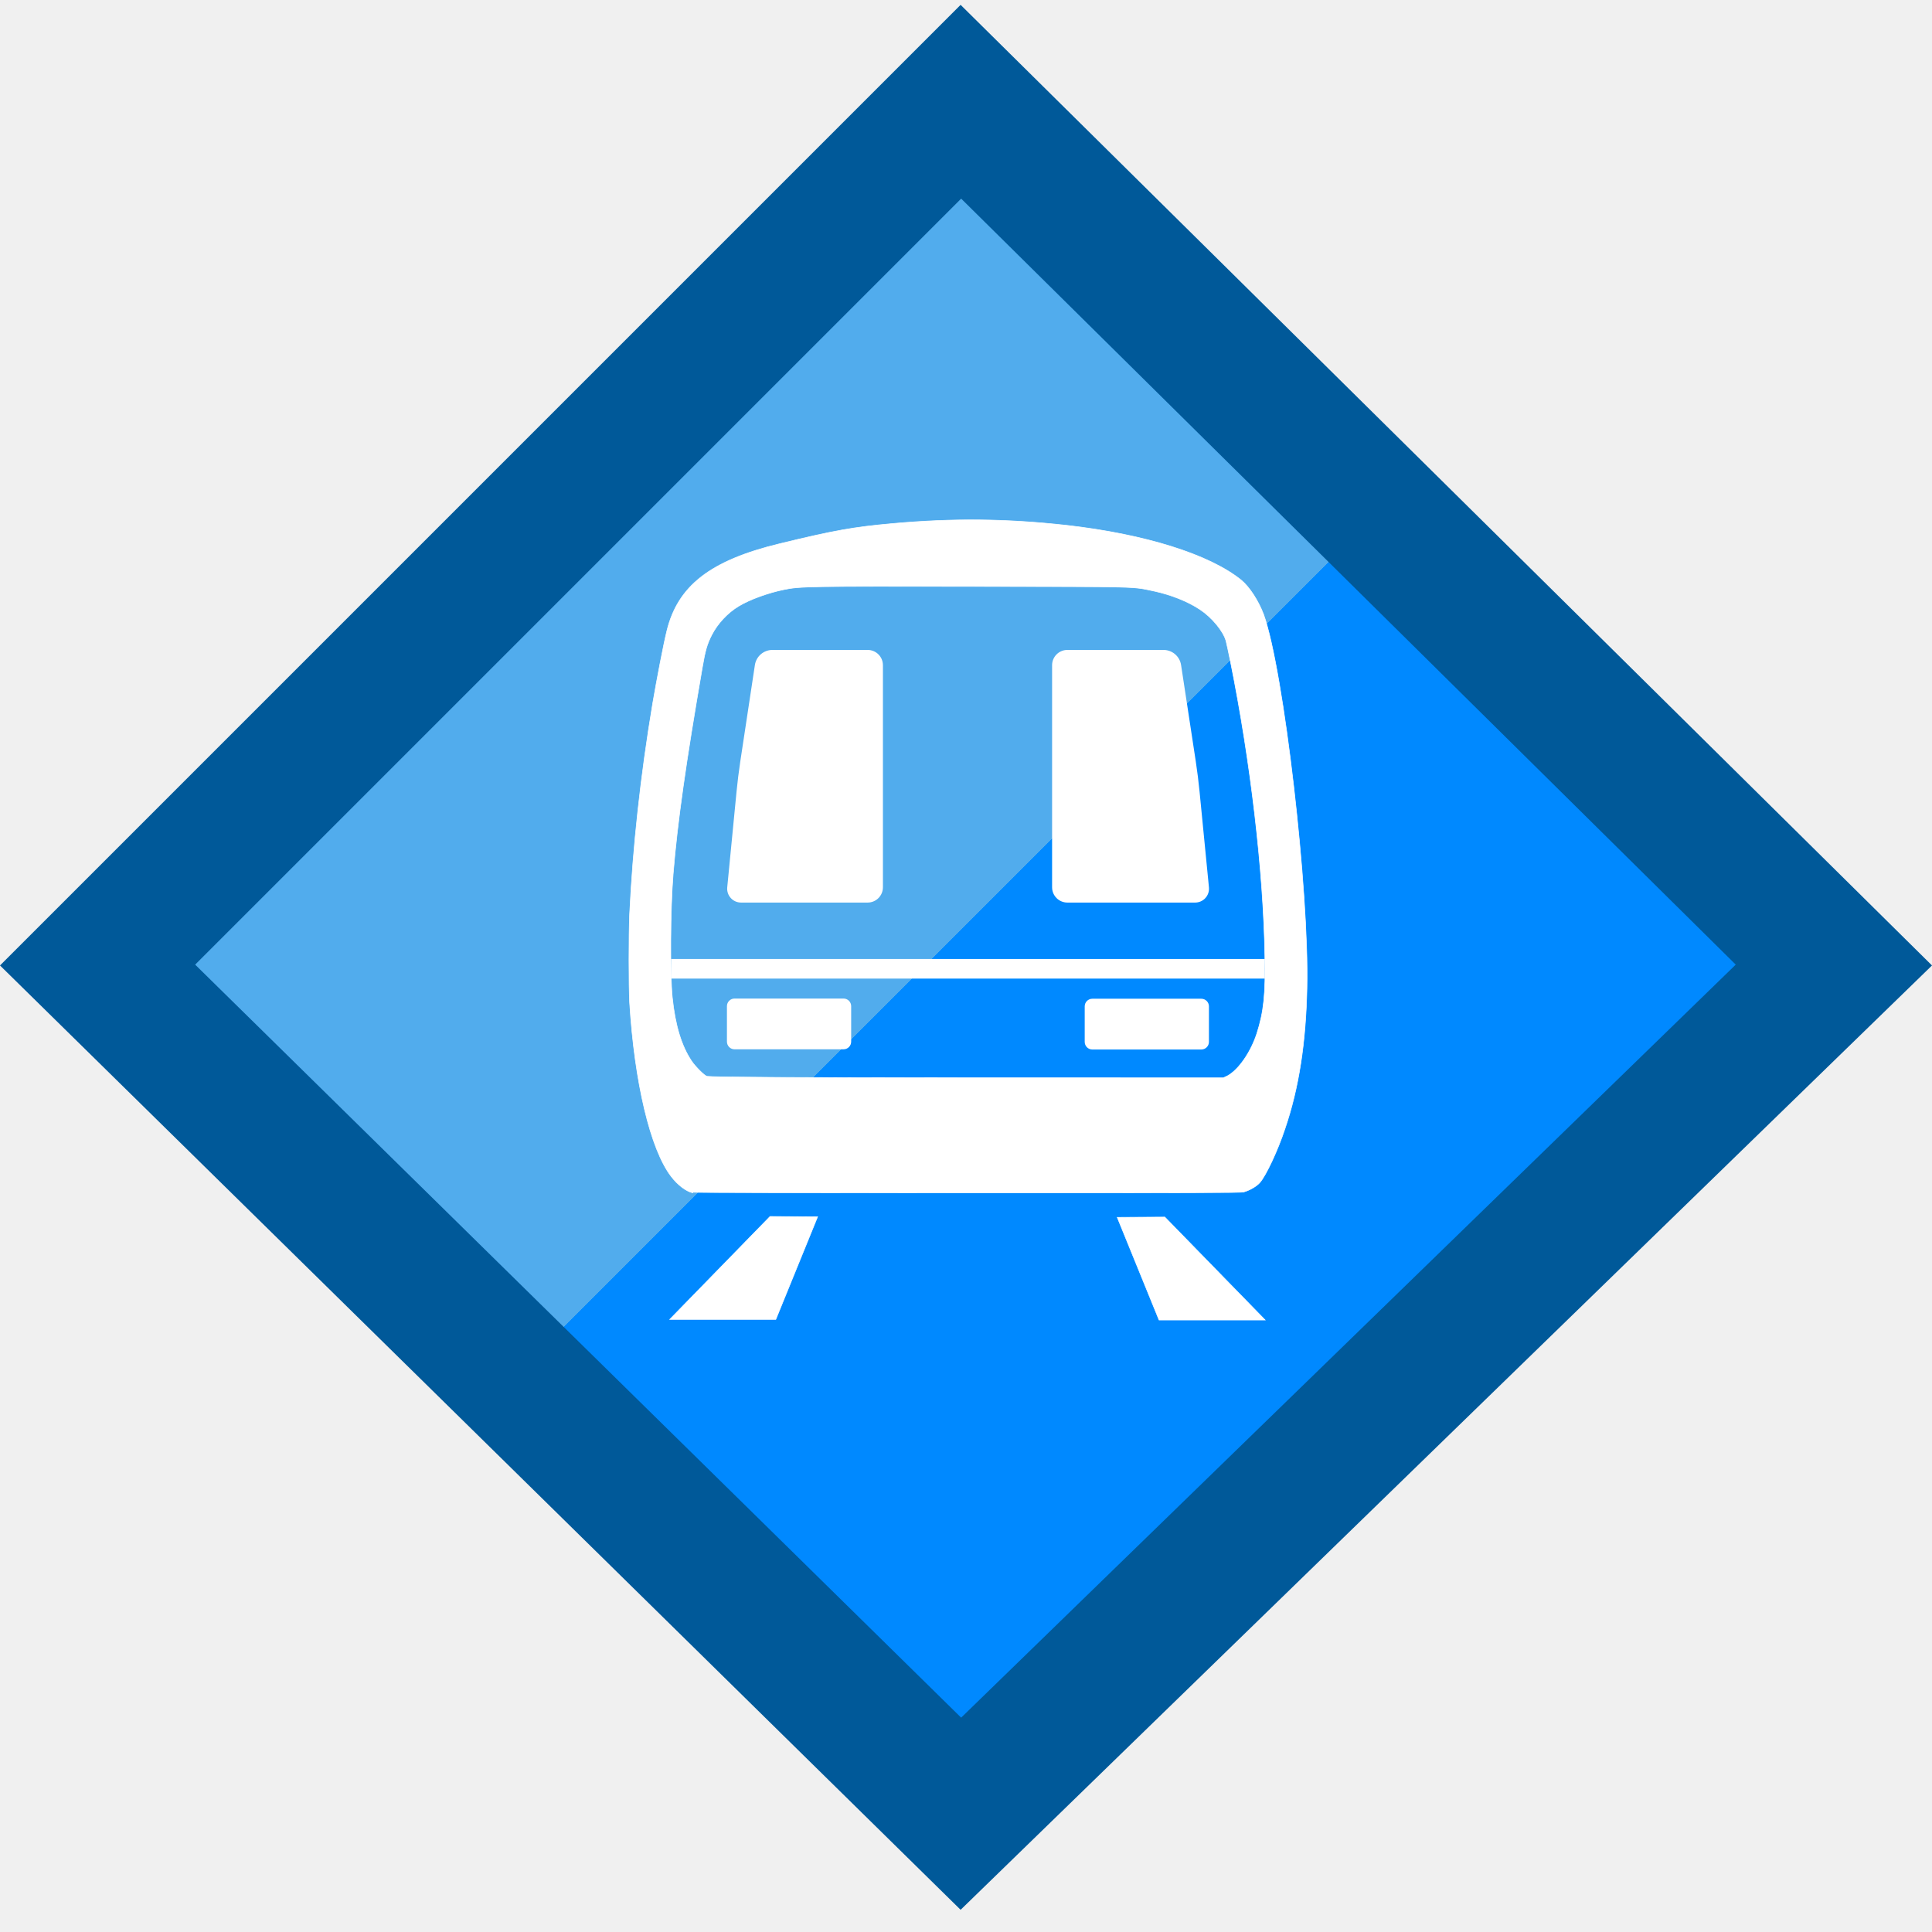
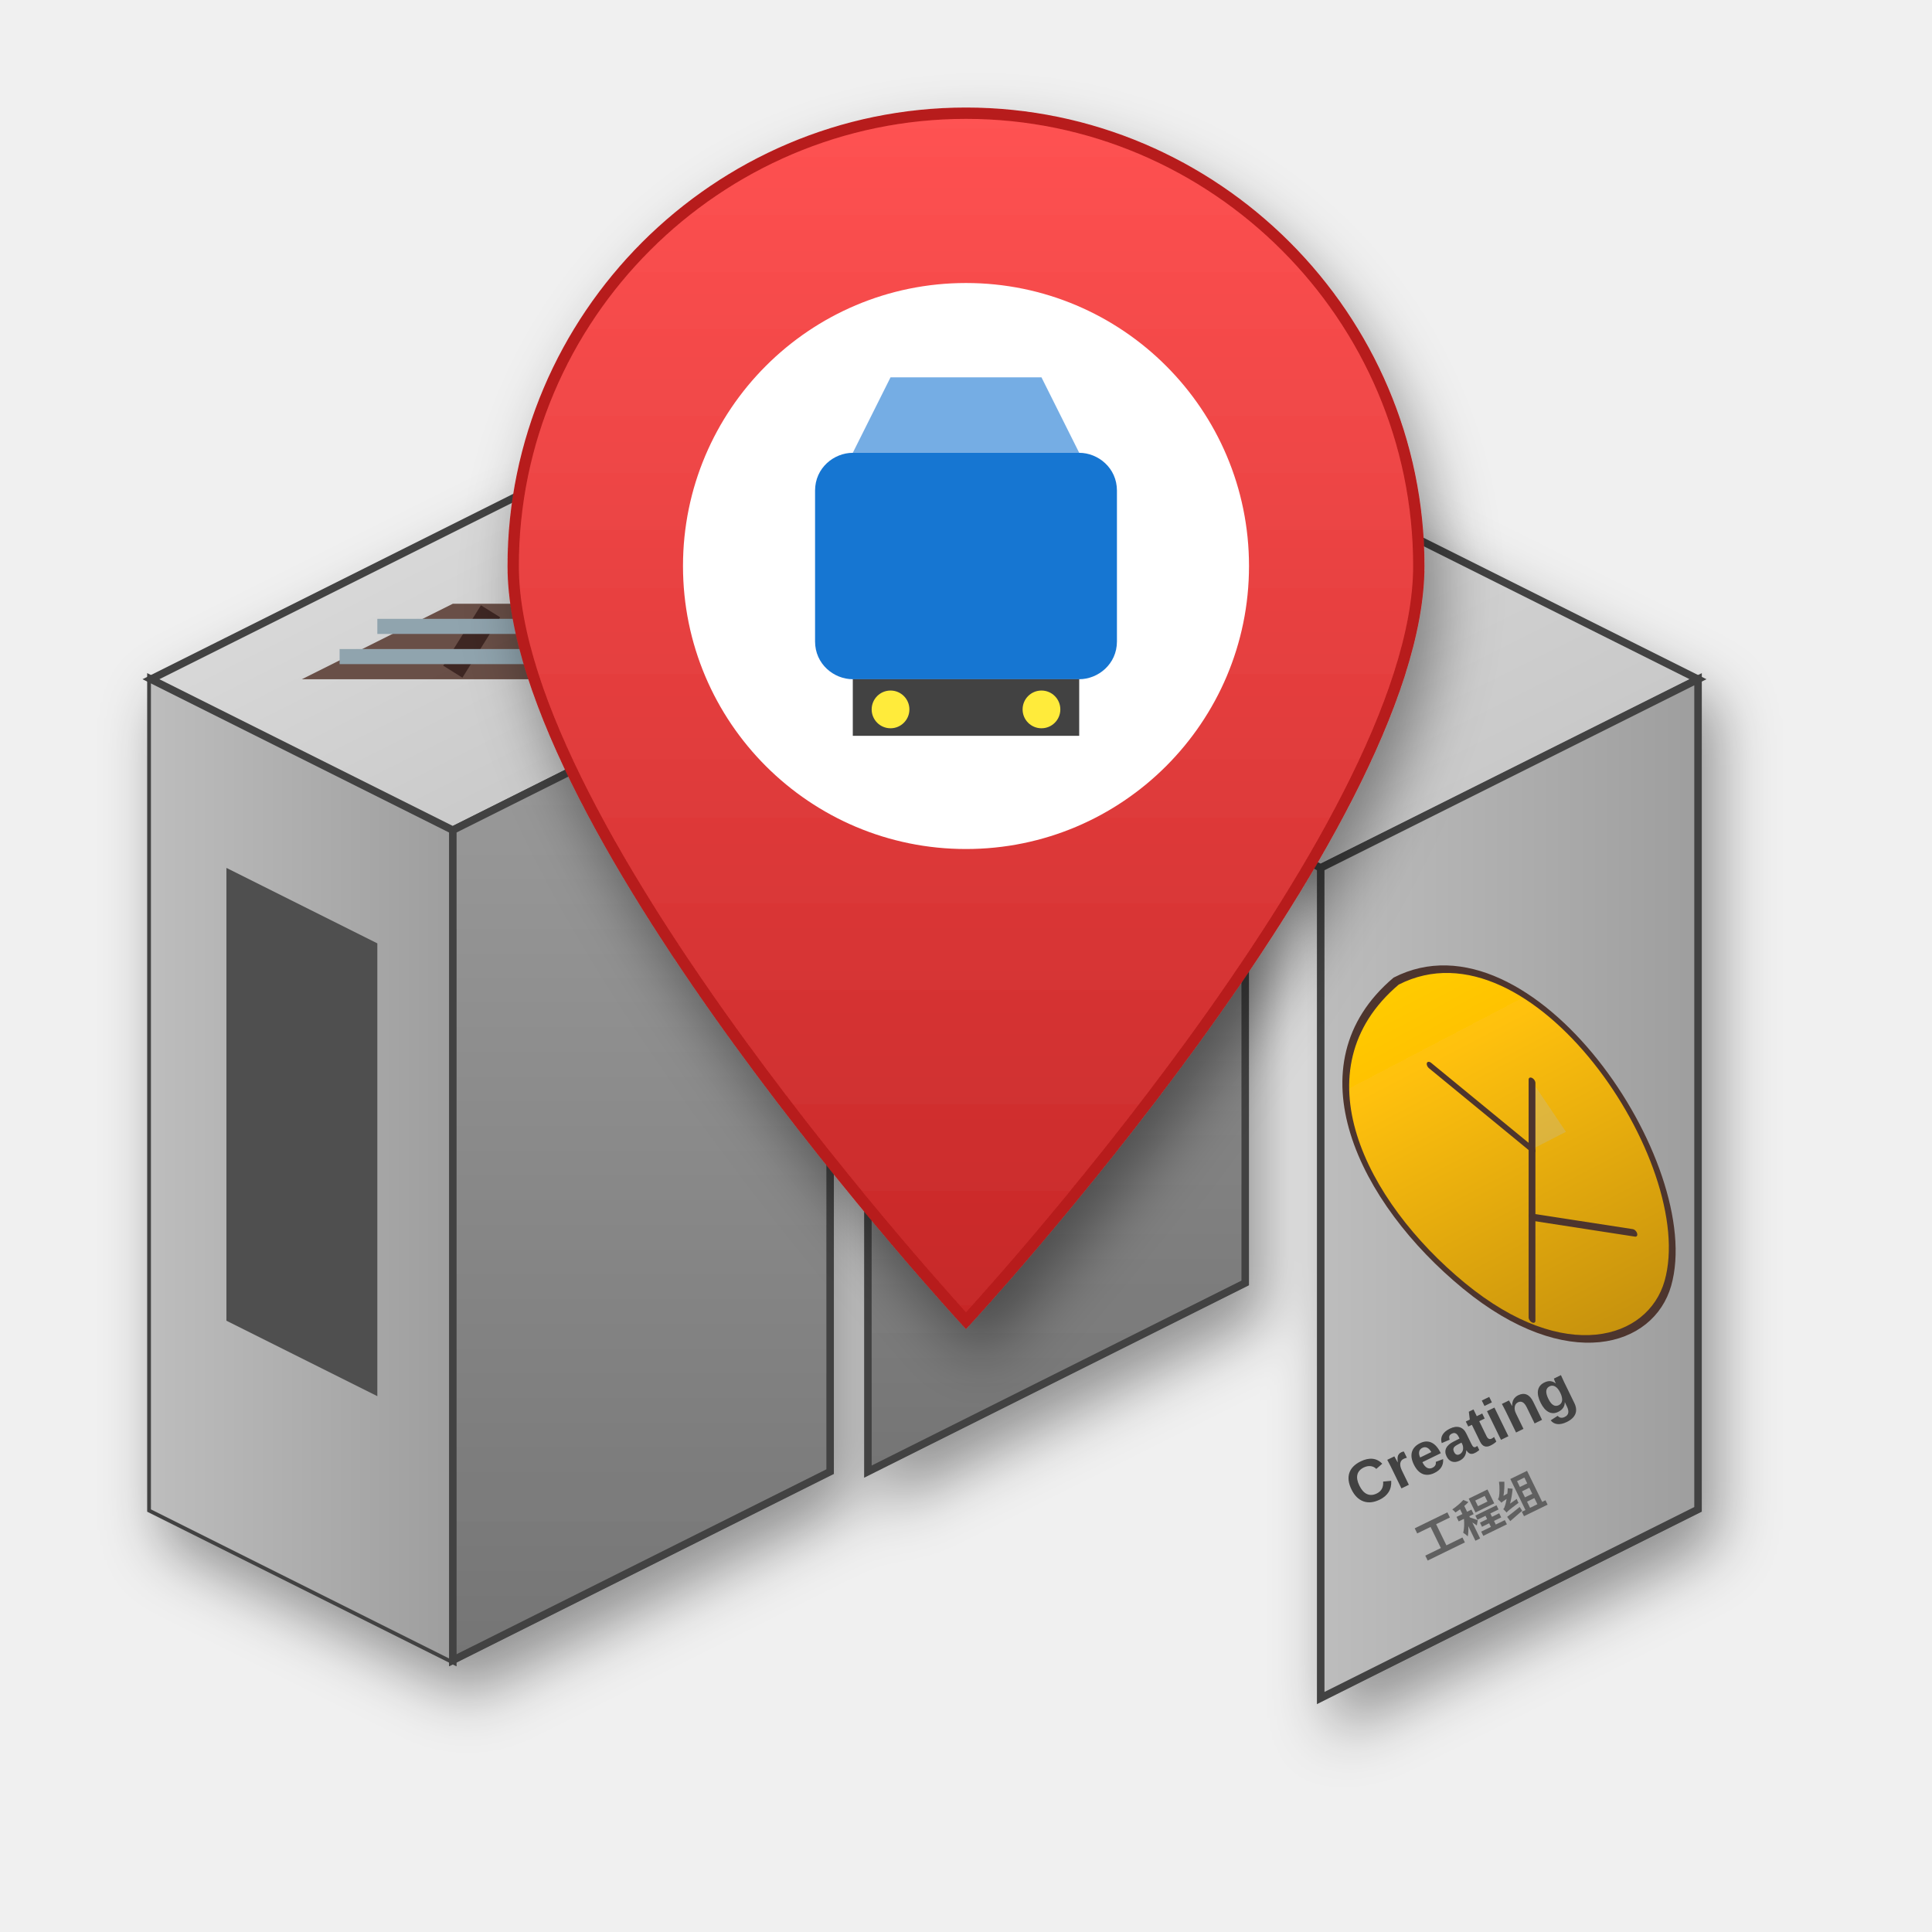
- <svg xmlns="http://www.w3.org/2000/svg" xmlns:xlink="http://www.w3.org/1999/xlink" version="1.1" id="svg1" width="128" height="128" viewBox="0 0 128 128" xml:space="preserve">
-   <defs id="defs1">
-     <linearGradient id="linearGradient17">
-       <stop style="stop-color:#51aced;stop-opacity:1;" offset="0.486" id="stop17" />
-       <stop style="stop-color:#0089ff;stop-opacity:1;" offset="0.486" id="stop18" />
+ <svg xmlns="http://www.w3.org/2000/svg" width="128" height="128" viewBox="0 0 512 512" fill="none">
+   <defs>
+     <filter id="dropShadow" x="-30%" y="-30%" width="160%" height="160%">
+       <feGaussianBlur in="SourceAlpha" stdDeviation="8" />
+       <feOffset dx="4" dy="8" result="offsetblur" />
+       <feComponentTransfer>
+         <feFuncA type="linear" slope="0.4" />
+       </feComponentTransfer>
+       <feMerge>
+         <feMergeNode />
+         <feMergeNode in="SourceGraphic" />
+       </feMerge>
+     </filter>
+     <linearGradient id="concreteLight" x1="0" y1="0" x2="1" y2="1">
+       <stop offset="0%" stop-color="#E0E0E0" />
+       <stop offset="100%" stop-color="#C2C2C2" />
    </linearGradient>
-     <linearGradient xlink:href="#linearGradient17" id="linearGradient18" x1="12.039" y1="7.697" x2="33.198" y2="28.856" gradientUnits="userSpaceOnUse" gradientTransform="matrix(3.124999,0,0,3.124999,7.0837683e-6,-0.6843495)" />
+     <linearGradient id="concreteDark" x1="0" y1="0" x2="0" y2="1">
+       <stop offset="0%" stop-color="#9E9E9E" />
+       <stop offset="100%" stop-color="#757575" />
+     </linearGradient>
+     <linearGradient id="concreteSide" x1="0" y1="0" x2="1" y2="0">
+       <stop offset="0%" stop-color="#BDBDBD" />
+       <stop offset="100%" stop-color="#9E9E9E" />
+     </linearGradient>
+     <linearGradient id="pinGradient" x1="0" y1="0" x2="0" y2="1">
+       <stop offset="0%" stop-color="#FF5252" />
+       <stop offset="100%" stop-color="#C62828" />
+     </linearGradient>
+     <linearGradient id="goldGradient" x1="0" y1="0" x2="1" y2="1">
+       <stop offset="0%" stop-color="#FFD700" />
+       <stop offset="30%" stop-color="#FFC107" />
+       <stop offset="100%" stop-color="#B8860B" />
+     </linearGradient>
  </defs>
-   <path style="opacity:1;fill:url(#linearGradient18);stroke:#005999;stroke-width:9.103;stroke-dasharray:none;stroke-opacity:1" d="M 63.661,6.741 6.465,63.937 63.661,120.164 121.499,63.937 Z" id="path9" />
-   <g id="g10" transform="matrix(19.10415,0,0,19.10415,-4255.934,-4387.312)">
-     <g id="layer2" transform="translate(-7.355149)">
-       <rect style="fill:#ffffff;fill-opacity:1;stroke:none;stroke-width:0.002;stroke-opacity:1" id="rect127228" width="2.059" height="0.068" x="232.458" y="232.978" />
-       <path id="path119115" style="display:none;fill:#e37777;fill-opacity:0;stroke:#000000;stroke-width:0.265;stroke-opacity:1" d="M 313.002,59.796 H 161.925 c 0,0 -11.808,0.243 -17.198,1.058 -4.452,0.673 -13.676,2.79 -22.973,7.198 -8.982,4.258 -16.988,11.837 -20.717,24.984 -0.732,2.582 -1.244,4.585 -1.646,8.366 0,0 -14.46,77.721 -16.047,120.848 -1.587,43.127 -1.567,77.717 18.6,92.293 5.192,0.374 8.766,0.047 8.766,0.047 h 259.352 c 0,0 20.993,-7.938 21.257,-53.181 0.265,-45.244 -7.541,-114.035 -19.976,-171.979 0,0 -4.909,-27.594 -58.341,-29.633 z m -75.025,-35.287 c 0,0 -48.643,0.561 -76.893,7.484 C 132.833,38.914 89.241,43.966 80.261,82.132 71.281,120.298 56.092,219.075 61.383,284.163 c 5.292,65.088 20.749,81.97 20.749,81.97 0,0 6.174,9.729 14.78,9.354 8.606,-0.374 279.885,0 279.885,0 0,0 9.598,-0.337 14.032,-8.045 12.985,-22.574 23.968,-59.604 22.638,-113.75 C 412.4,210.306 403.843,121.011 392.415,78.934 389.601,68.575 385.161,62.18 382.165,58.875 375.483,51.506 340.619,25.983 237.977,24.509 Z" />
-       <path style="fill:#ffffff;fill-opacity:1;stroke:#ffffff;stroke-width:0.002;stroke-opacity:1" d="m 232.533,233.789 c -0.023,-0.005 -0.052,-0.027 -0.075,-0.057 -0.072,-0.094 -0.127,-0.326 -0.144,-0.603 -0.003,-0.058 -0.003,-0.234 -1e-5,-0.306 0.011,-0.231 0.038,-0.48 0.08,-0.731 0.014,-0.082 0.038,-0.207 0.049,-0.251 0.038,-0.157 0.151,-0.245 0.391,-0.303 0.189,-0.046 0.257,-0.058 0.391,-0.07 0.211,-0.019 0.396,-0.017 0.604,0.006 0.273,0.031 0.496,0.101 0.606,0.19 0.029,0.024 0.06,0.072 0.078,0.12 0.069,0.192 0.158,0.958 0.15,1.295 -0.004,0.19 -0.028,0.346 -0.076,0.487 -0.025,0.076 -0.066,0.163 -0.087,0.187 -0.011,0.013 -0.035,0.027 -0.056,0.033 -0.009,0.003 -0.179,0.003 -0.956,0.003 -0.52,2e-5 -0.949,-5.5e-4 -0.954,-0.002 z m 1.855,-0.406 c 0.039,-0.022 0.08,-0.082 0.101,-0.146 0.024,-0.075 0.031,-0.136 0.028,-0.272 -0.005,-0.291 -0.049,-0.669 -0.119,-1.017 -0.007,-0.034 -0.014,-0.067 -0.016,-0.074 -0.01,-0.034 -0.049,-0.081 -0.09,-0.108 -0.042,-0.028 -0.1,-0.051 -0.16,-0.064 -0.077,-0.016 -0.035,-0.015 -0.623,-0.016 -0.572,-0.001 -0.605,-4.7e-4 -0.66,0.011 -0.054,0.011 -0.118,0.034 -0.156,0.057 -0.039,0.023 -0.074,0.061 -0.094,0.1 -0.017,0.033 -0.023,0.056 -0.033,0.114 -0.057,0.33 -0.086,0.533 -0.101,0.715 -0.01,0.122 -0.011,0.347 -0.003,0.428 0.01,0.097 0.032,0.169 0.067,0.221 0.012,0.018 0.045,0.052 0.054,0.053 0.017,0.003 0.337,0.005 0.898,0.005 l 0.892,1.4e-4 z" id="path125160" />
-       <path style="fill:#ffffff;fill-opacity:1;stroke:#ffffff;stroke-width:0.002;stroke-opacity:1" d="m 234.005,233.874 0.145,0.356 h 0.368 l -0.348,-0.357 z" id="path126016" />
-       <path style="fill:#ffffff;fill-opacity:1;stroke:#ffffff;stroke-width:0.002;stroke-opacity:1" d="m 232.966,233.872 -0.145,0.356 h -0.368 l 0.348,-0.357 z" id="path126016-8" />
-       <path style="fill:#ffffff;fill-opacity:1;stroke:none;stroke-width:0.265;stroke-opacity:1" id="rect126405" width="64.602" height="26.402" x="111.635" y="273.875" ry="0" rx="0" d="m 115.604,273.875 h 56.665 a 3.969,3.969 45 0 1 3.969,3.969 v 18.465 a 3.969,3.969 135 0 1 -3.969,3.969 h -56.665 a 3.969,3.969 45 0 1 -3.969,-3.969 v -18.465 a 3.969,3.969 135 0 1 3.969,-3.969 z" transform="matrix(0.00666904,0,0,0.00666904,231.907,231.2887)" />
-       <path style="fill:#ffffff;fill-opacity:1;stroke:none;stroke-width:0.265;stroke-opacity:1" id="rect126405-0" width="64.602" height="26.402" x="297.681" y="273.981" ry="0" rx="0" d="m 301.65,273.981 h 56.665 a 3.969,3.969 45 0 1 3.969,3.969 v 18.465 a 3.969,3.969 135 0 1 -3.969,3.969 h -56.665 a 3.969,3.969 45 0 1 -3.969,-3.969 v -18.465 a 3.969,3.969 135 0 1 3.969,-3.969 z" transform="matrix(0.00666904,0,0,0.00666904,231.907,231.2887)" />
-       <path style="fill:#ffffff;fill-opacity:1;stroke:none;stroke-width:0.265;stroke-dasharray:none;stroke-opacity:1" d="m 135.298,92.594 h 49.513 a 7.938,7.938 45 0 1 7.938,7.938 v 115.501 a 7.938,7.938 135 0 1 -7.938,7.938 h -65.853 a 7.203,7.203 47.777 0 1 -7.169,-7.9 l 4.839,-49.764 a 297.497,297.497 97.082 0 1 1.956,-15.748 l 7.588,-50.115 a 9.23,9.23 139.305 0 1 9.126,-7.848 z" id="path127295" transform="matrix(0.00666904,0,0,0.00666904,231.907,231.2887)" />
-       <path style="fill:#ffffff;fill-opacity:1;stroke:none;stroke-width:0.266;stroke-dasharray:none;stroke-opacity:1" d="m 338.659,92.594 h -49.999 a 7.938,7.938 135 0 0 -7.938,7.938 v 115.501 a 7.938,7.938 45 0 0 7.938,7.938 h 66.46 a 7.198,7.198 132.203 0 0 7.164,-7.9 l -4.875,-49.765 a 295.371,295.371 82.866 0 0 -1.971,-15.746 l -7.645,-50.118 a 9.24,9.24 40.663 0 0 -9.134,-7.847 z" id="path127309" transform="matrix(0.00666904,0,0,0.00666904,231.907,231.2887)" />
+   <g filter="url(#dropShadow)" transform="translate(0, 40)">
+     <path d="M120 180 L120 380 L100 370 L100 190 Z" fill="#616161" />
+     <path d="M40 140 L40 380 L140 430 L140 160 L100 140 Z" fill="none" />
+     <path d="M40 140 L120 180 L120 400 L40 360 Z" fill="url(#concreteSide)" stroke="#424242" stroke-width="2" />
+     <path d="M40 140 L120 180 L120 400 L40 360 Z" fill="url(#concreteSide)" />
+     <path d="M60 190 L100 210 L100 330 L60 310 Z" fill="#505050" />
+     <path d="M40 140 L140 90 L220 130 L120 180 Z" fill="url(#concreteLight)" stroke="#424242" stroke-width="2" />
+     <path d="M120 180 L220 130 L220 350 L120 400 Z" fill="url(#concreteDark)" stroke="#424242" stroke-width="2" />
+     <g transform="translate(210, -20)">
+       <path d="M20 150 L120 100 L120 320 L20 370 Z" fill="url(#concreteDark)" stroke="#424242" stroke-width="2" />
+       <path d="M20 150 L120 100 L240 160 L140 210 Z" fill="url(#concreteLight)" stroke="#424242" stroke-width="2" />
+       <path d="M140 210 L240 160 L240 380 L140 430 Z" fill="url(#concreteSide)" stroke="#424242" stroke-width="2" />
+       <g transform="translate(160, 240) skewY(26) scale(0.9)">
+         <path d="M0 0                   C 40 -40, 90 10, 80 50                   C 75 70, 50 90, 20 80                   C -10 70, -30 40, 0 0 Z" fill="url(#goldGradient)" stroke="#4E342E" stroke-width="2" />
+         <path d="M40 10 L50 20 L40 30" fill="#BDBDBD" stroke="none" opacity="0.3" />
+         <path d="M40 80 L40 10" stroke="#4E342E" stroke-width="2" stroke-linecap="round" />
+         <path d="M40 50 L70 40" stroke="#4E342E" stroke-width="2" stroke-linecap="round" />
+         <path d="M40 30 L10 20" stroke="#4E342E" stroke-width="2" stroke-linecap="round" />
+       </g>
+       <g transform="translate(150, 380) rotate(-26)">
+         <text x="0" y="0" font-family="'Microsoft YaHei', Arial, sans-serif" font-weight="bold" font-size="16" fill="#424242">Creating</text>
+         <text x="10" y="20" font-family="'Microsoft YaHei', Arial, sans-serif" font-weight="bold" font-size="12" fill="#616161">工程组</text>
+       </g>
+     </g>
+   </g>
+   <g transform="translate(20, 30)">
+     <path d="M100 130 L350 130 L310 150 L60 150 Z" fill="#5D4037" opacity="0.9" />
+     <path d="M110 132 L100 148" stroke="#3E2723" stroke-width="6" />
+     <path d="M150 132 L140 148" stroke="#3E2723" stroke-width="6" />
+     <path d="M190 132 L180 148" stroke="#3E2723" stroke-width="6" />
+     <path d="M230 132 L220 148" stroke="#3E2723" stroke-width="6" />
+     <path d="M270 132 L260 148" stroke="#3E2723" stroke-width="6" />
+     <path d="M80 136 L340 136" stroke="#90A4AE" stroke-width="4" />
+     <path d="M70 144 L330 144" stroke="#90A4AE" stroke-width="4" />
+   </g>
+   <g filter="url(#dropShadow)" transform="translate(0, -20)">
+     <path d="M256 50 C190 50 136 104 136 170 C136 240 256 370 256 370 C256 370 376 240 376 170 C376 104 322 50 256 50 Z" fill="url(#pinGradient)" stroke="#B71C1C" stroke-width="3" />
+     <circle cx="256" cy="170" r="75" fill="white" />
+     <g transform="translate(0, -10)">
+       <path d="M226 150 L286 150 C291 150 296 154 296 160 L296 200 C296 206 291 210 286 210 L226 210 C221 210 216 206 216 200 L216 160 C216 154 221 150 226 150 Z" fill="#1976D2" />
+       <rect x="226" y="210" width="60" height="15" fill="#424242" />
+       <circle cx="236" cy="218" r="5" fill="#FFEB3B" />
+       <circle cx="276" cy="218" r="5" fill="#FFEB3B" />
+       <path d="M226 150 L236 130 L276 130 L286 150" fill="#1976D2" opacity="0.6" />
    </g>
  </g>
</svg>
